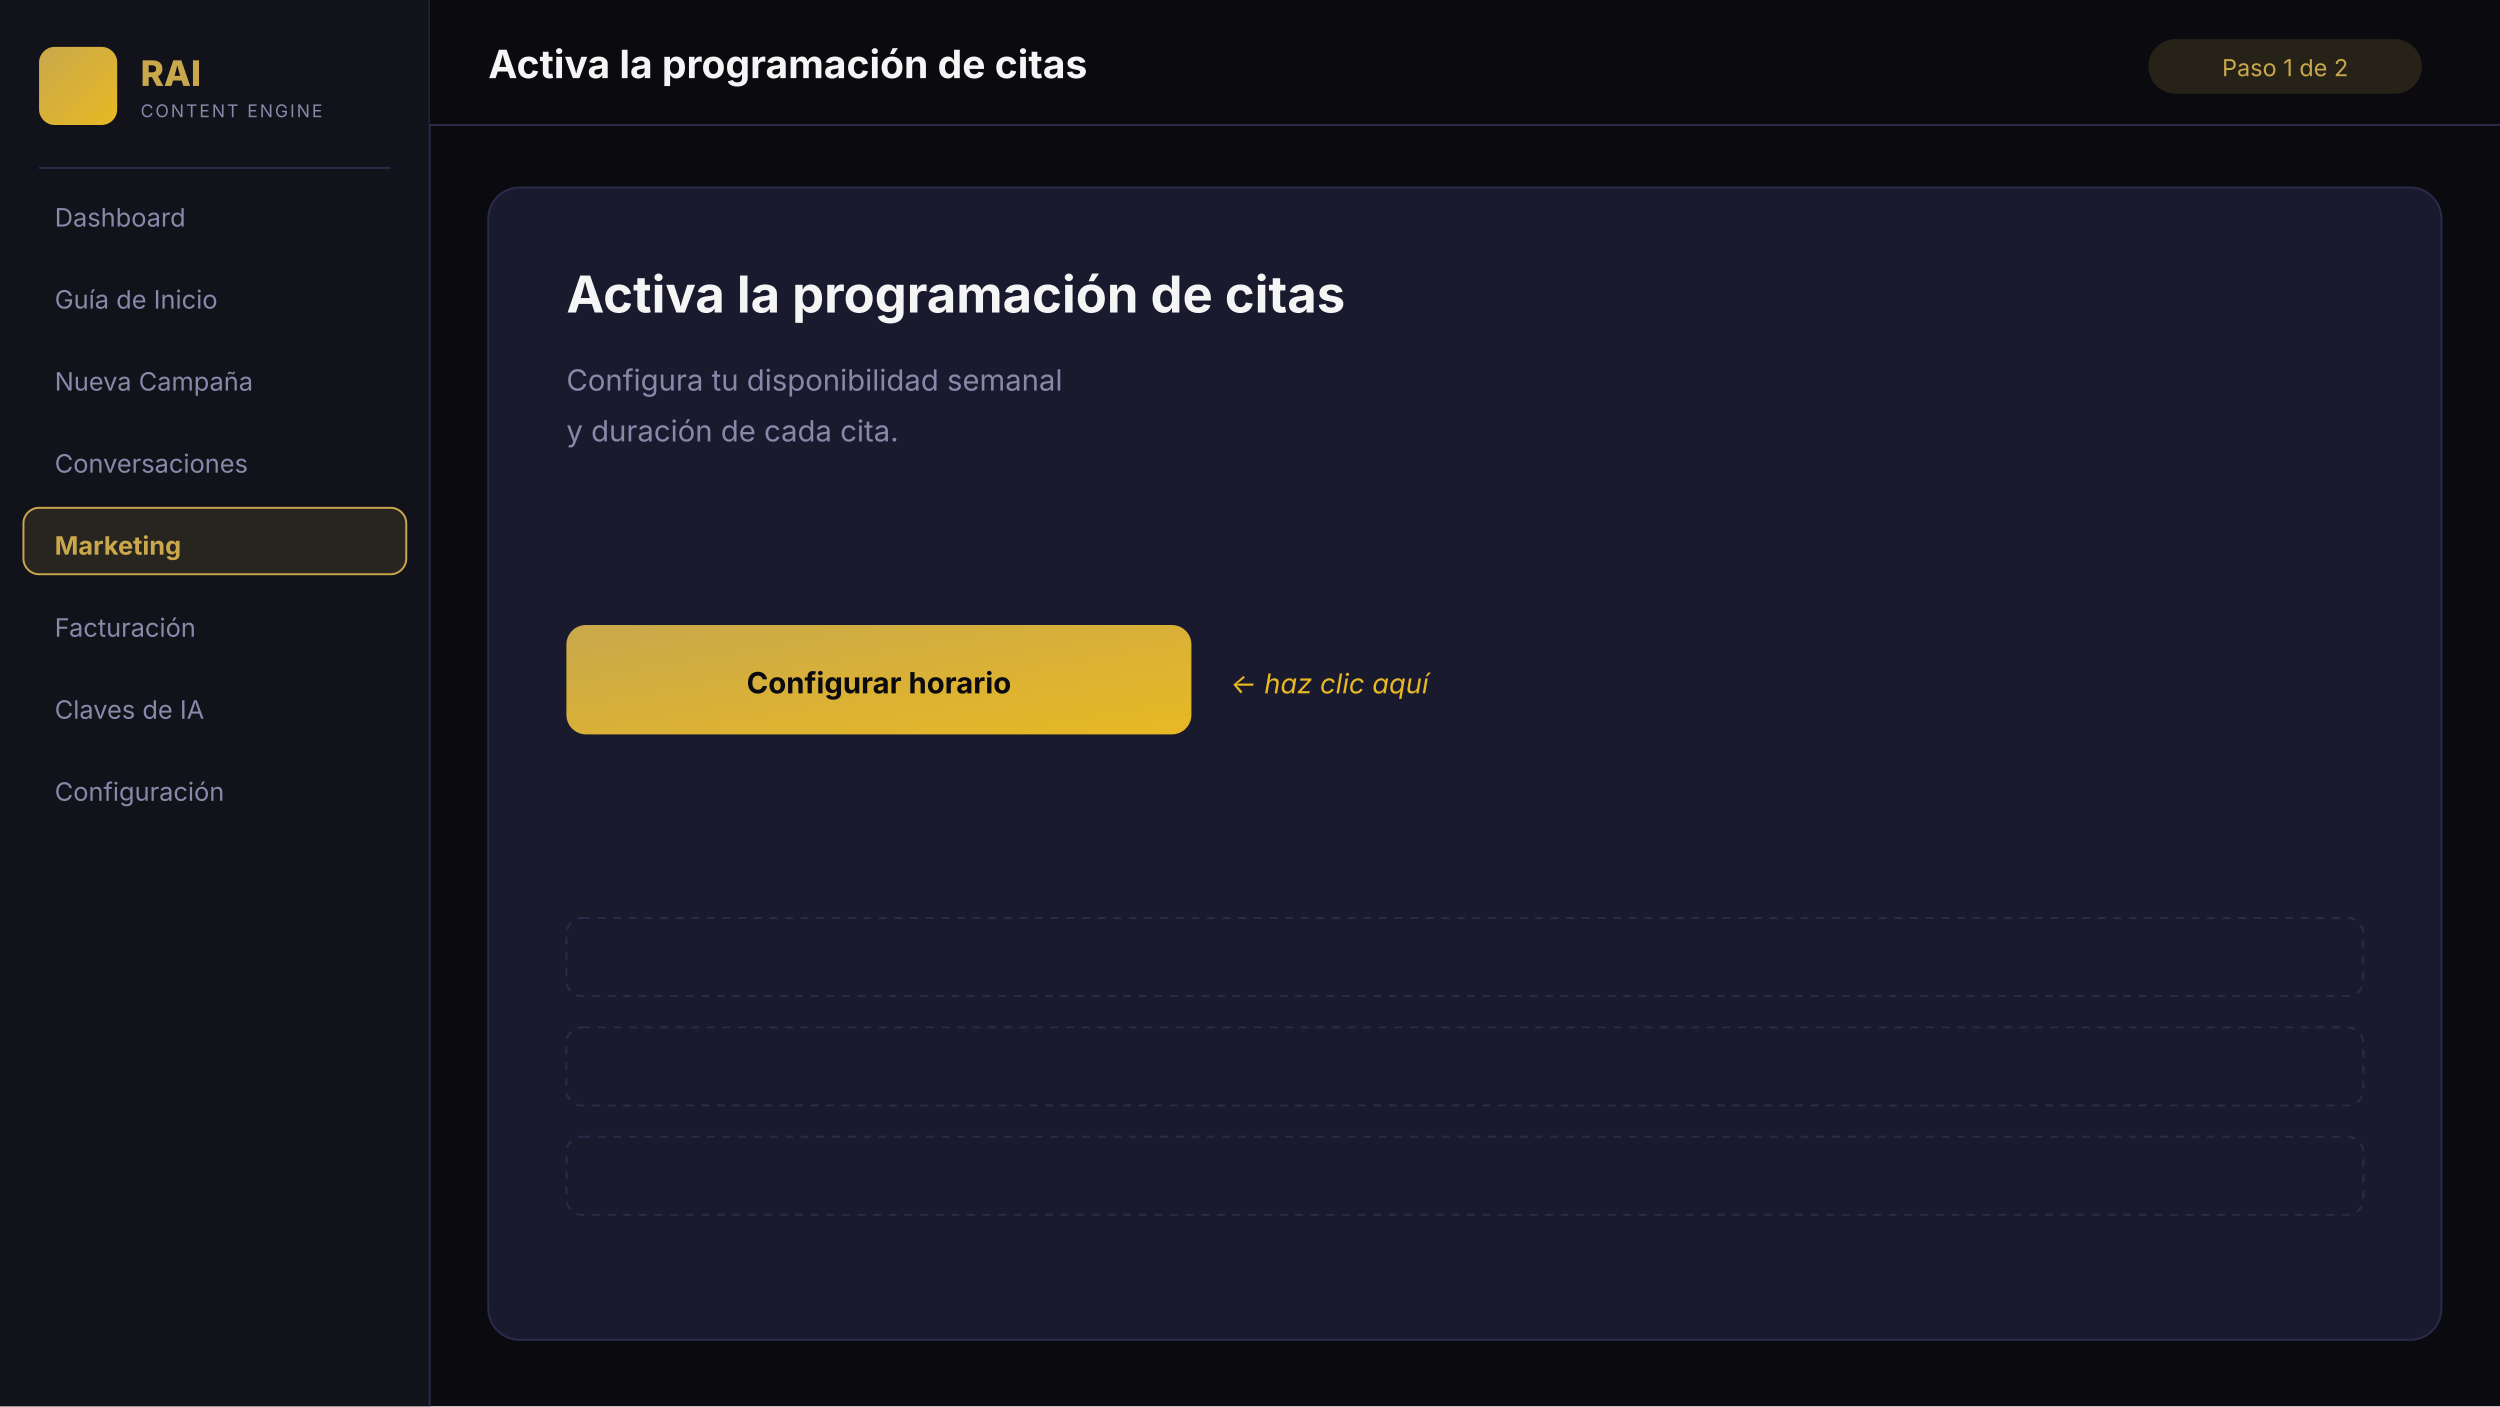
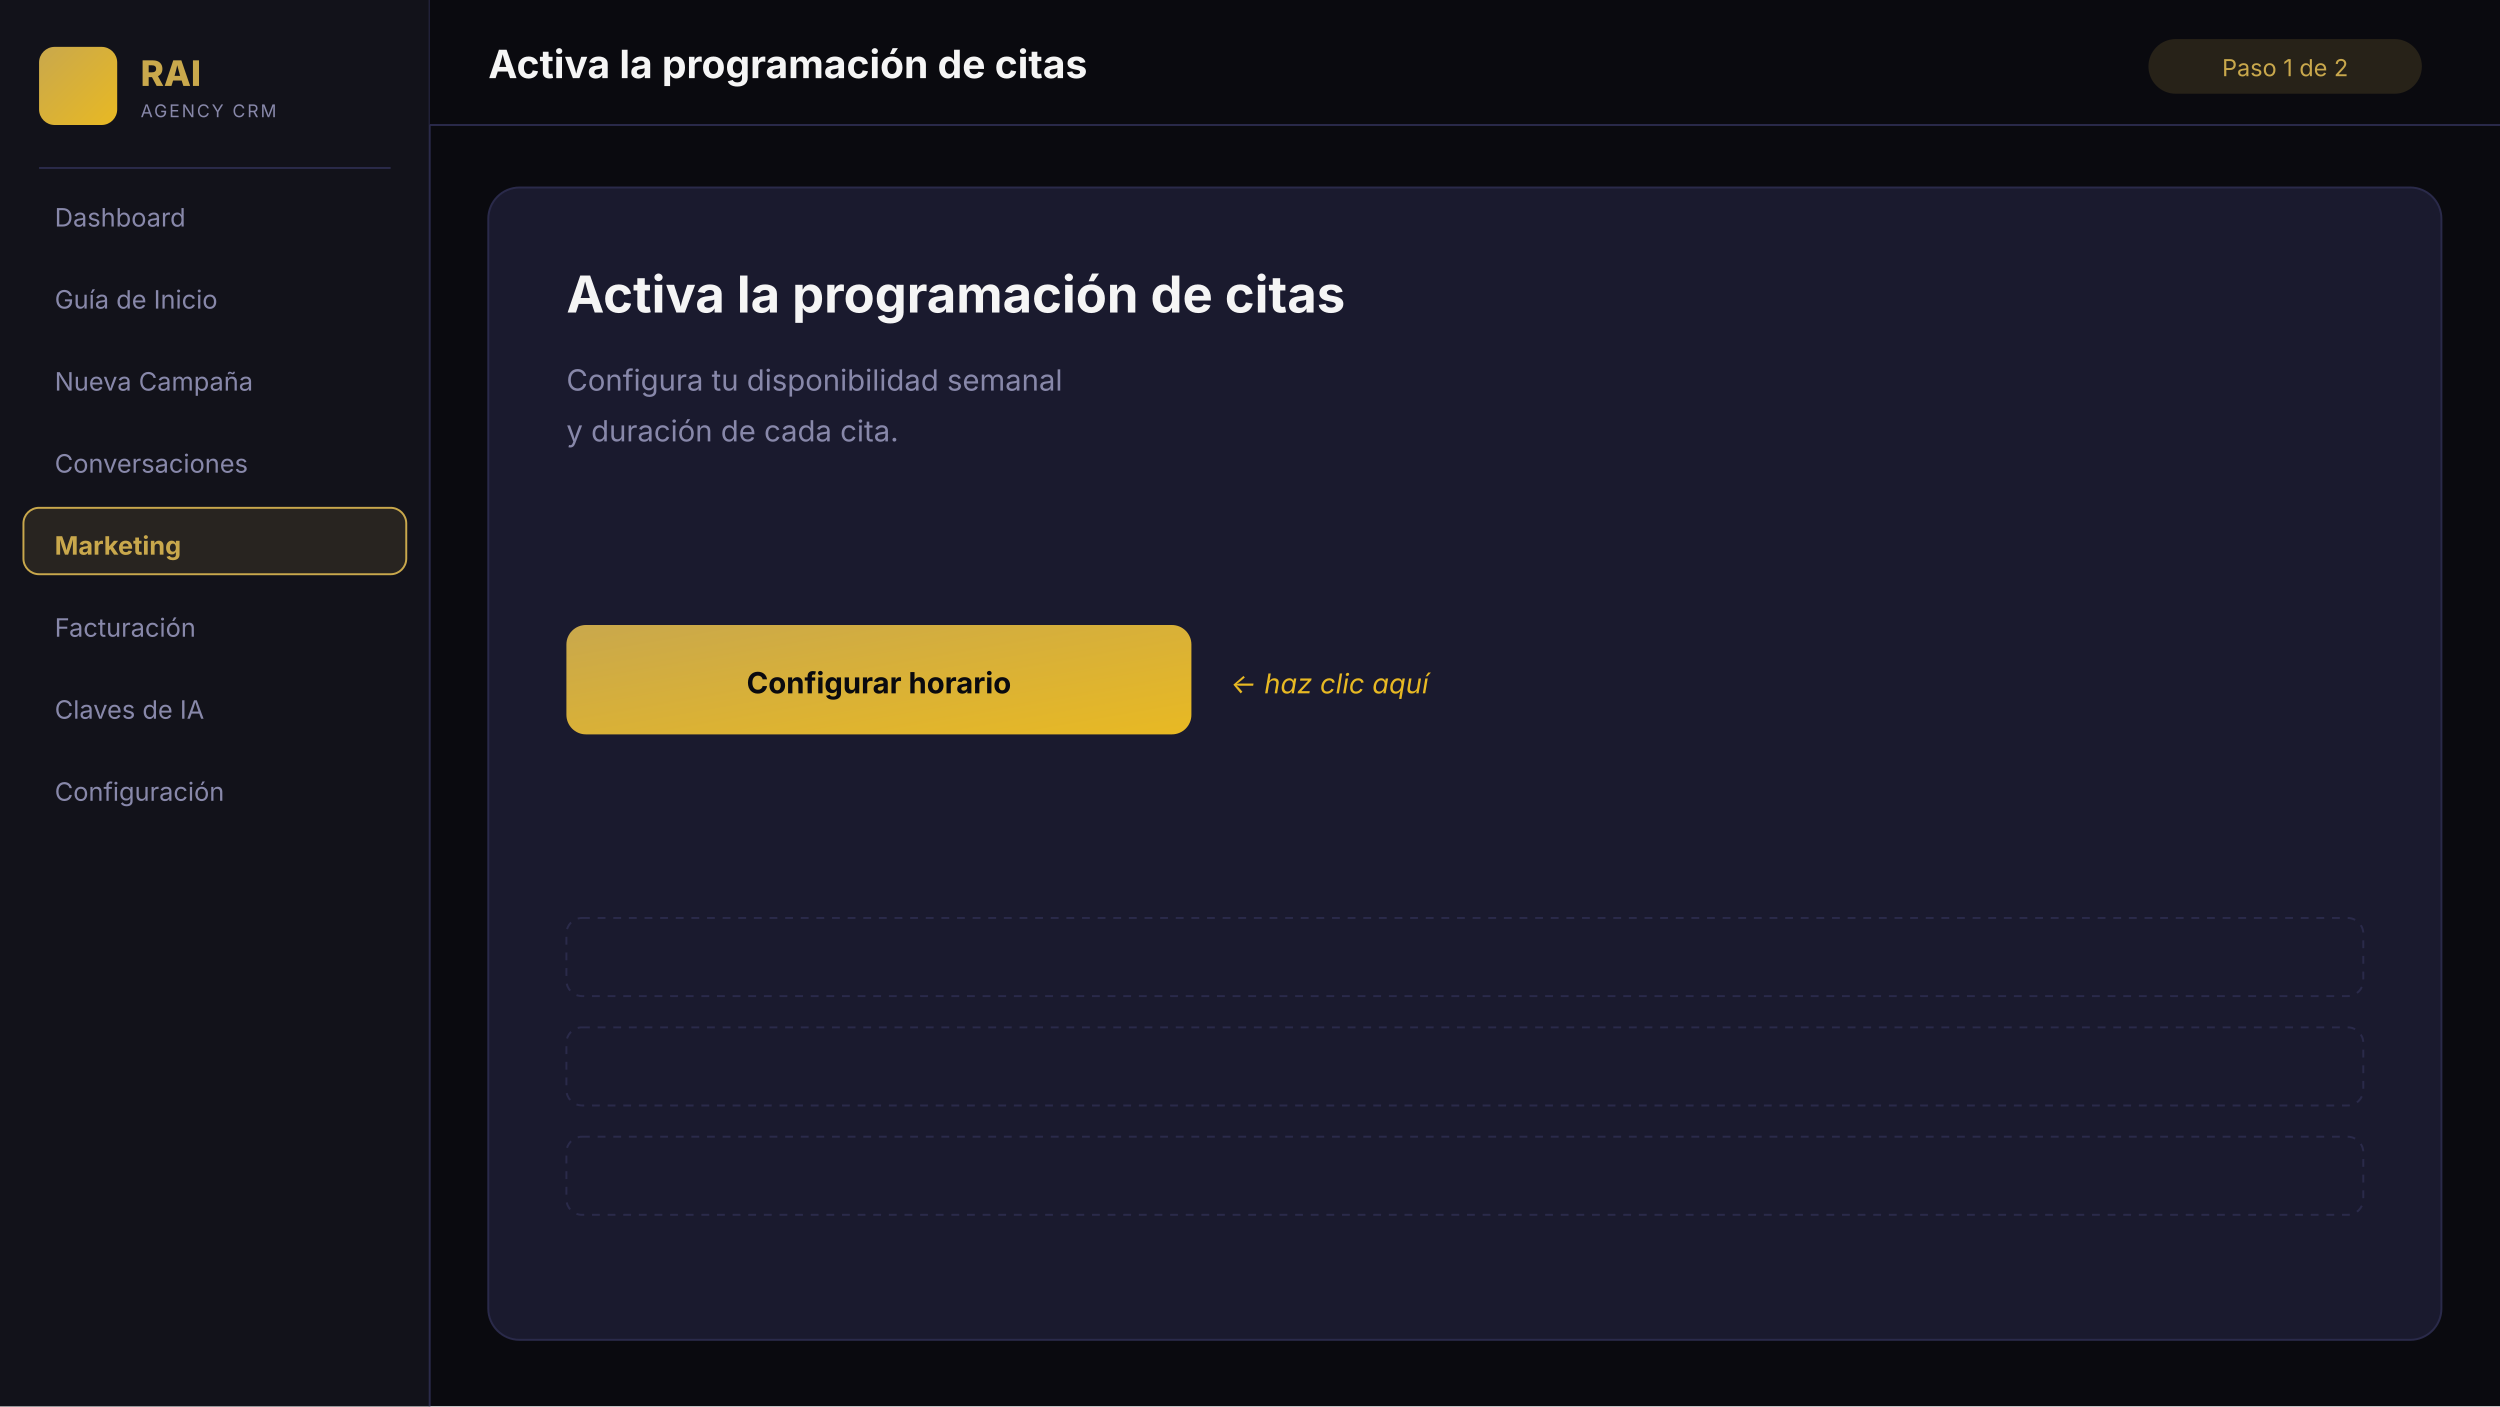
<svg xmlns="http://www.w3.org/2000/svg" viewBox="0 0 1280 720" font-family="Inter, Arial, sans-serif">
  <defs>
    <linearGradient id="goldGrad" x1="0" y1="0" x2="1" y2="1">
      <stop offset="0" stop-color="#C9A84C" />
      <stop offset="1" stop-color="#E8B923" />
    </linearGradient>
  </defs>
  <rect width="1280" height="720" fill="#0A0A0F" />
  <rect x="0" y="0" width="220" height="720" fill="#12121A" />
  <line x1="220" y1="0" x2="220" y2="720" stroke="#2A2A4A" stroke-width="1" />
  <rect x="20" y="24" width="40" height="40" rx="8" fill="url(#goldGrad)" />
  <text x="72" y="44" fill="#C9A84C" font-size="18" font-weight="800">RAI</text>
-   <text x="72" y="60" fill="#8888AA" font-size="9" letter-spacing="1">CONTENT ENGINE</text>
+   <text x="72" y="60" fill="#8888AA" font-size="9" letter-spacing="1">AGENCY CRM</text>
  <line x1="20" y1="86" x2="200" y2="86" stroke="#2A2A4A" stroke-width="1" />
  <text x="28" y="116" fill="#8888AA" font-family="Inter, Arial, sans-serif" font-size="13">Dashboard</text>
  <text x="28" y="158" fill="#8888AA" font-family="Inter, Arial, sans-serif" font-size="13">Guía de Inicio</text>
  <text x="28" y="200" fill="#8888AA" font-family="Inter, Arial, sans-serif" font-size="13">Nueva Campaña</text>
  <text x="28" y="242" fill="#8888AA" font-family="Inter, Arial, sans-serif" font-size="13">Conversaciones</text>
  <rect x="12" y="260" width="196" height="34" rx="8" fill="rgba(201,168,76,0.12)" stroke="#C9A84C" stroke-width="1" />
  <text x="28" y="284" fill="#C9A84C" font-family="Inter, Arial, sans-serif" font-size="13" font-weight="700">Marketing</text>
  <text x="28" y="326" fill="#8888AA" font-family="Inter, Arial, sans-serif" font-size="13">Facturación</text>
  <text x="28" y="368" fill="#8888AA" font-family="Inter, Arial, sans-serif" font-size="13">Claves de IA</text>
  <text x="28" y="410" fill="#8888AA" font-family="Inter, Arial, sans-serif" font-size="13">Configuración</text>
  <rect x="220" y="0" width="1060" height="64" fill="#0A0A0F" />
  <line x1="220" y1="64" x2="1280" y2="64" stroke="#2A2A4A" stroke-width="1" />
  <text x="250" y="40" fill="#F5F5F5" font-size="20" font-weight="700">Activa la programación de citas</text>
  <rect x="1100" y="20" width="140" height="28" rx="14" fill="rgba(201,168,76,0.15)" />
  <text x="1170" y="39" fill="#C9A84C" font-size="12" text-anchor="middle">Paso 1 de 2</text>
  <rect x="250" y="96" width="1000" height="590" rx="16" fill="#1A1A2E" stroke="#2A2A4A" stroke-width="1" />
  <text x="290" y="160" fill="#F5F5F5" font-size="26" font-weight="700">Activa la programación de citas</text>
  <text x="290" y="200" fill="#8888AA" font-size="15">
    <tspan x="290" dy="0">Configura tu disponibilidad semanal</tspan>
    <tspan x="290" dy="26">y duración de cada cita.</tspan>
  </text>
  <rect x="290" y="320" width="320" height="56" rx="10" fill="url(#goldGrad)" />
  <text x="450" y="355" fill="#0A0A0F" font-size="15" font-weight="700" text-anchor="middle">Configurar horario</text>
  <text x="630" y="355" fill="#E8B923" font-size="14" font-style="italic">← haz clic aquí</text>
  <rect x="290" y="470" width="920" height="40" rx="8" fill="none" stroke="#2A2A4A" stroke-width="1" stroke-dasharray="4 4" />
  <rect x="290" y="526" width="920" height="40" rx="8" fill="none" stroke="#2A2A4A" stroke-width="1" stroke-dasharray="4 4" />
  <rect x="290" y="582" width="920" height="40" rx="8" fill="none" stroke="#2A2A4A" stroke-width="1" stroke-dasharray="4 4" />
</svg>
